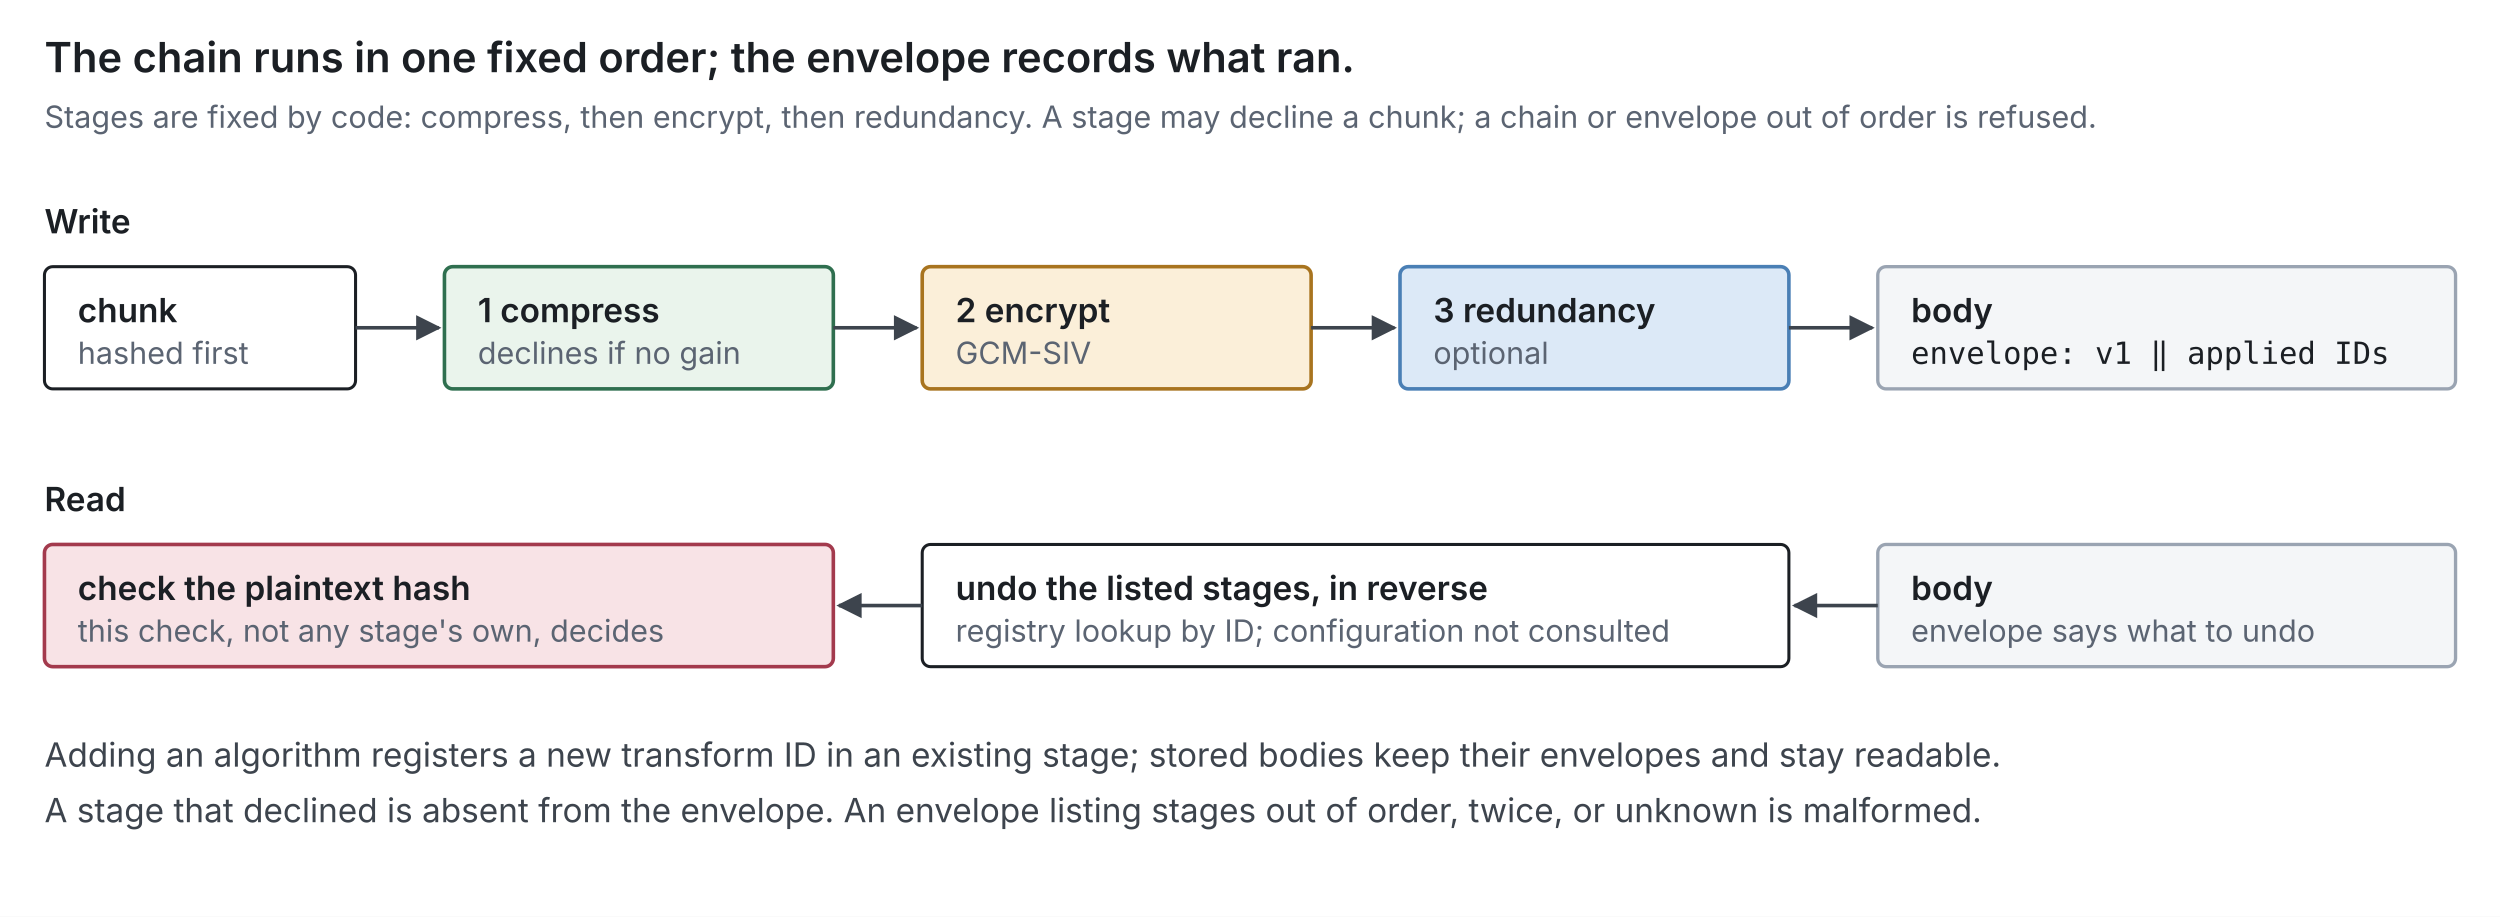
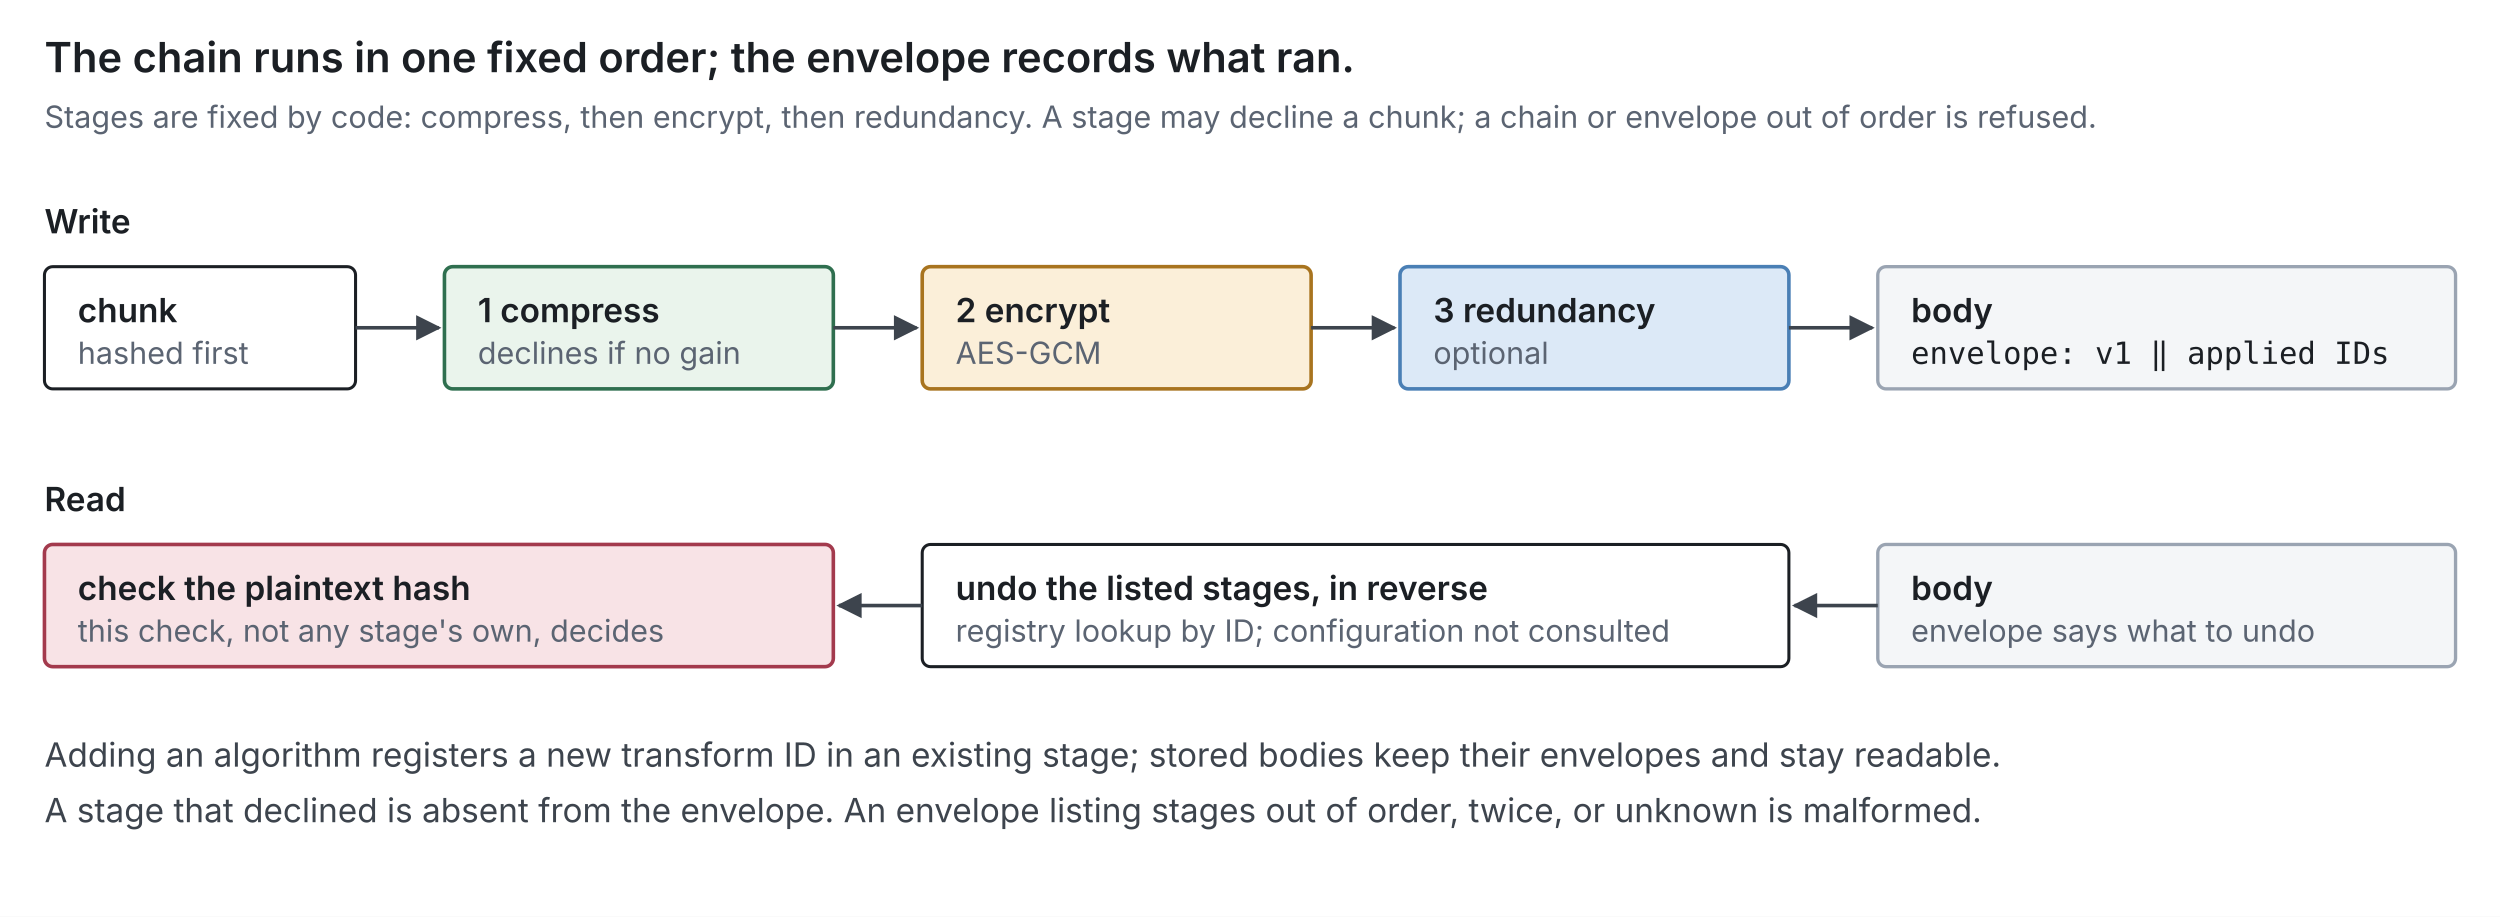
<svg xmlns="http://www.w3.org/2000/svg" viewBox="0 0 900 330" width="900" height="330" font-family="system-ui,-apple-system,Segoe UI,sans-serif">
  <defs>
    <style>
.t{font-size:15px;font-weight:600;fill:#1b1f24}.h{font-size:12px;font-weight:600;fill:#1b1f24}.l{font-size:12px;fill:#3d444d}.s{font-size:11px;fill:#5b6472}
.m{font-family:ui-monospace,SFMono-Regular,Menlo,monospace;font-size:11px;fill:#1b1f24}
.env{fill:#f4f6f8;stroke:#9aa4b2;stroke-width:1.2}.c{fill:#dce9f7;stroke:#4a7fb5;stroke-width:1.3}.a{fill:#eaf4ec;stroke:#2f6f4f;stroke-width:1.3}
.p{fill:#ffffff;stroke:#1b1f24;stroke-width:1.1}.k{fill:#fbefd9;stroke:#a8741f;stroke-width:1.3}.r{fill:#f8e3e6;stroke:#a33a4d;stroke-width:1.3}
.ar{stroke:#3d444d;stroke-width:1.3;fill:none;marker-end:url(#h)}.dash{stroke:#9aa4b2;stroke-width:1.1;stroke-dasharray:4 3;fill:none}
</style>
    <marker id="h" viewBox="0 0 10 10" refX="9" refY="5" markerWidth="7" markerHeight="7" orient="auto-start-reverse">
      <path d="M0 0L10 5L0 10z" fill="#3d444d" />
    </marker>
  </defs>
  <rect width="900" height="330" fill="#ffffff" />
  <text x="16" y="26" class="t">The chain runs in one fixed order; the envelope records what ran.</text>
  <text x="16" y="46" class="s">Stages are fixed by code: compress, then encrypt, then redundancy. A stage may decline a chunk; a chain or envelope out of order is refused.</text>
  <text x="16" y="84" class="h">Write</text>
  <rect x="16" y="96" width="112" height="44" rx="3" class="p" />
  <text x="28" y="116" class="h">chunk</text>
  <text x="28" y="131" class="s">hashed first</text>
  <path d="M128 118H158" class="ar" />
  <rect x="160" y="96" width="140" height="44" rx="3" class="a" />
  <text x="172" y="116" class="h">1 compress</text>
  <text x="172" y="131" class="s">declines if no gain</text>
  <path d="M300 118H330" class="ar" />
  <rect x="332" y="96" width="140" height="44" rx="3" class="k" />
  <text x="344" y="116" class="h">2 encrypt</text>
-   <text x="344" y="131" class="s">GCM-SIV</text>
+   <text x="344" y="131" class="s">AES-GCM</text>
  <path d="M472 118H502" class="ar" />
  <rect x="504" y="96" width="140" height="44" rx="3" class="c" />
  <text x="516" y="116" class="h">3 redundancy</text>
  <text x="516" y="131" class="s">optional</text>
  <path d="M644 118H674" class="ar" />
  <rect x="676" y="96" width="208" height="44" rx="3" class="env" />
  <text x="688" y="116" class="h">body</text>
  <text x="688" y="131" class="m">envelope: v1 ‖ applied IDs</text>
  <text x="16" y="184" class="h">Read</text>
  <rect x="676" y="196" width="208" height="44" rx="3" class="env" />
  <text x="688" y="216" class="h">body</text>
  <text x="688" y="231" class="s">envelope says what to undo</text>
  <path d="M676 218H646" class="ar" />
  <rect x="332" y="196" width="312" height="44" rx="3" class="p" />
  <text x="344" y="216" class="h">undo the listed stages, in reverse</text>
  <text x="344" y="231" class="s">registry lookup by ID; configuration not consulted</text>
  <path d="M332 218H302" class="ar" />
  <rect x="16" y="196" width="284" height="44" rx="3" class="r" />
  <text x="28" y="216" class="h">check the plaintext hash</text>
  <text x="28" y="231" class="s">this check, not any stage's own, decides</text>
  <text x="16" y="276" class="l">Adding an algorithm registers a new transform ID in an existing stage; stored bodies keep their envelopes and stay readable.</text>
  <text x="16" y="296" class="l">A stage that declined is absent from the envelope. An envelope listing stages out of order, twice, or unknown is malformed.</text>
</svg>
